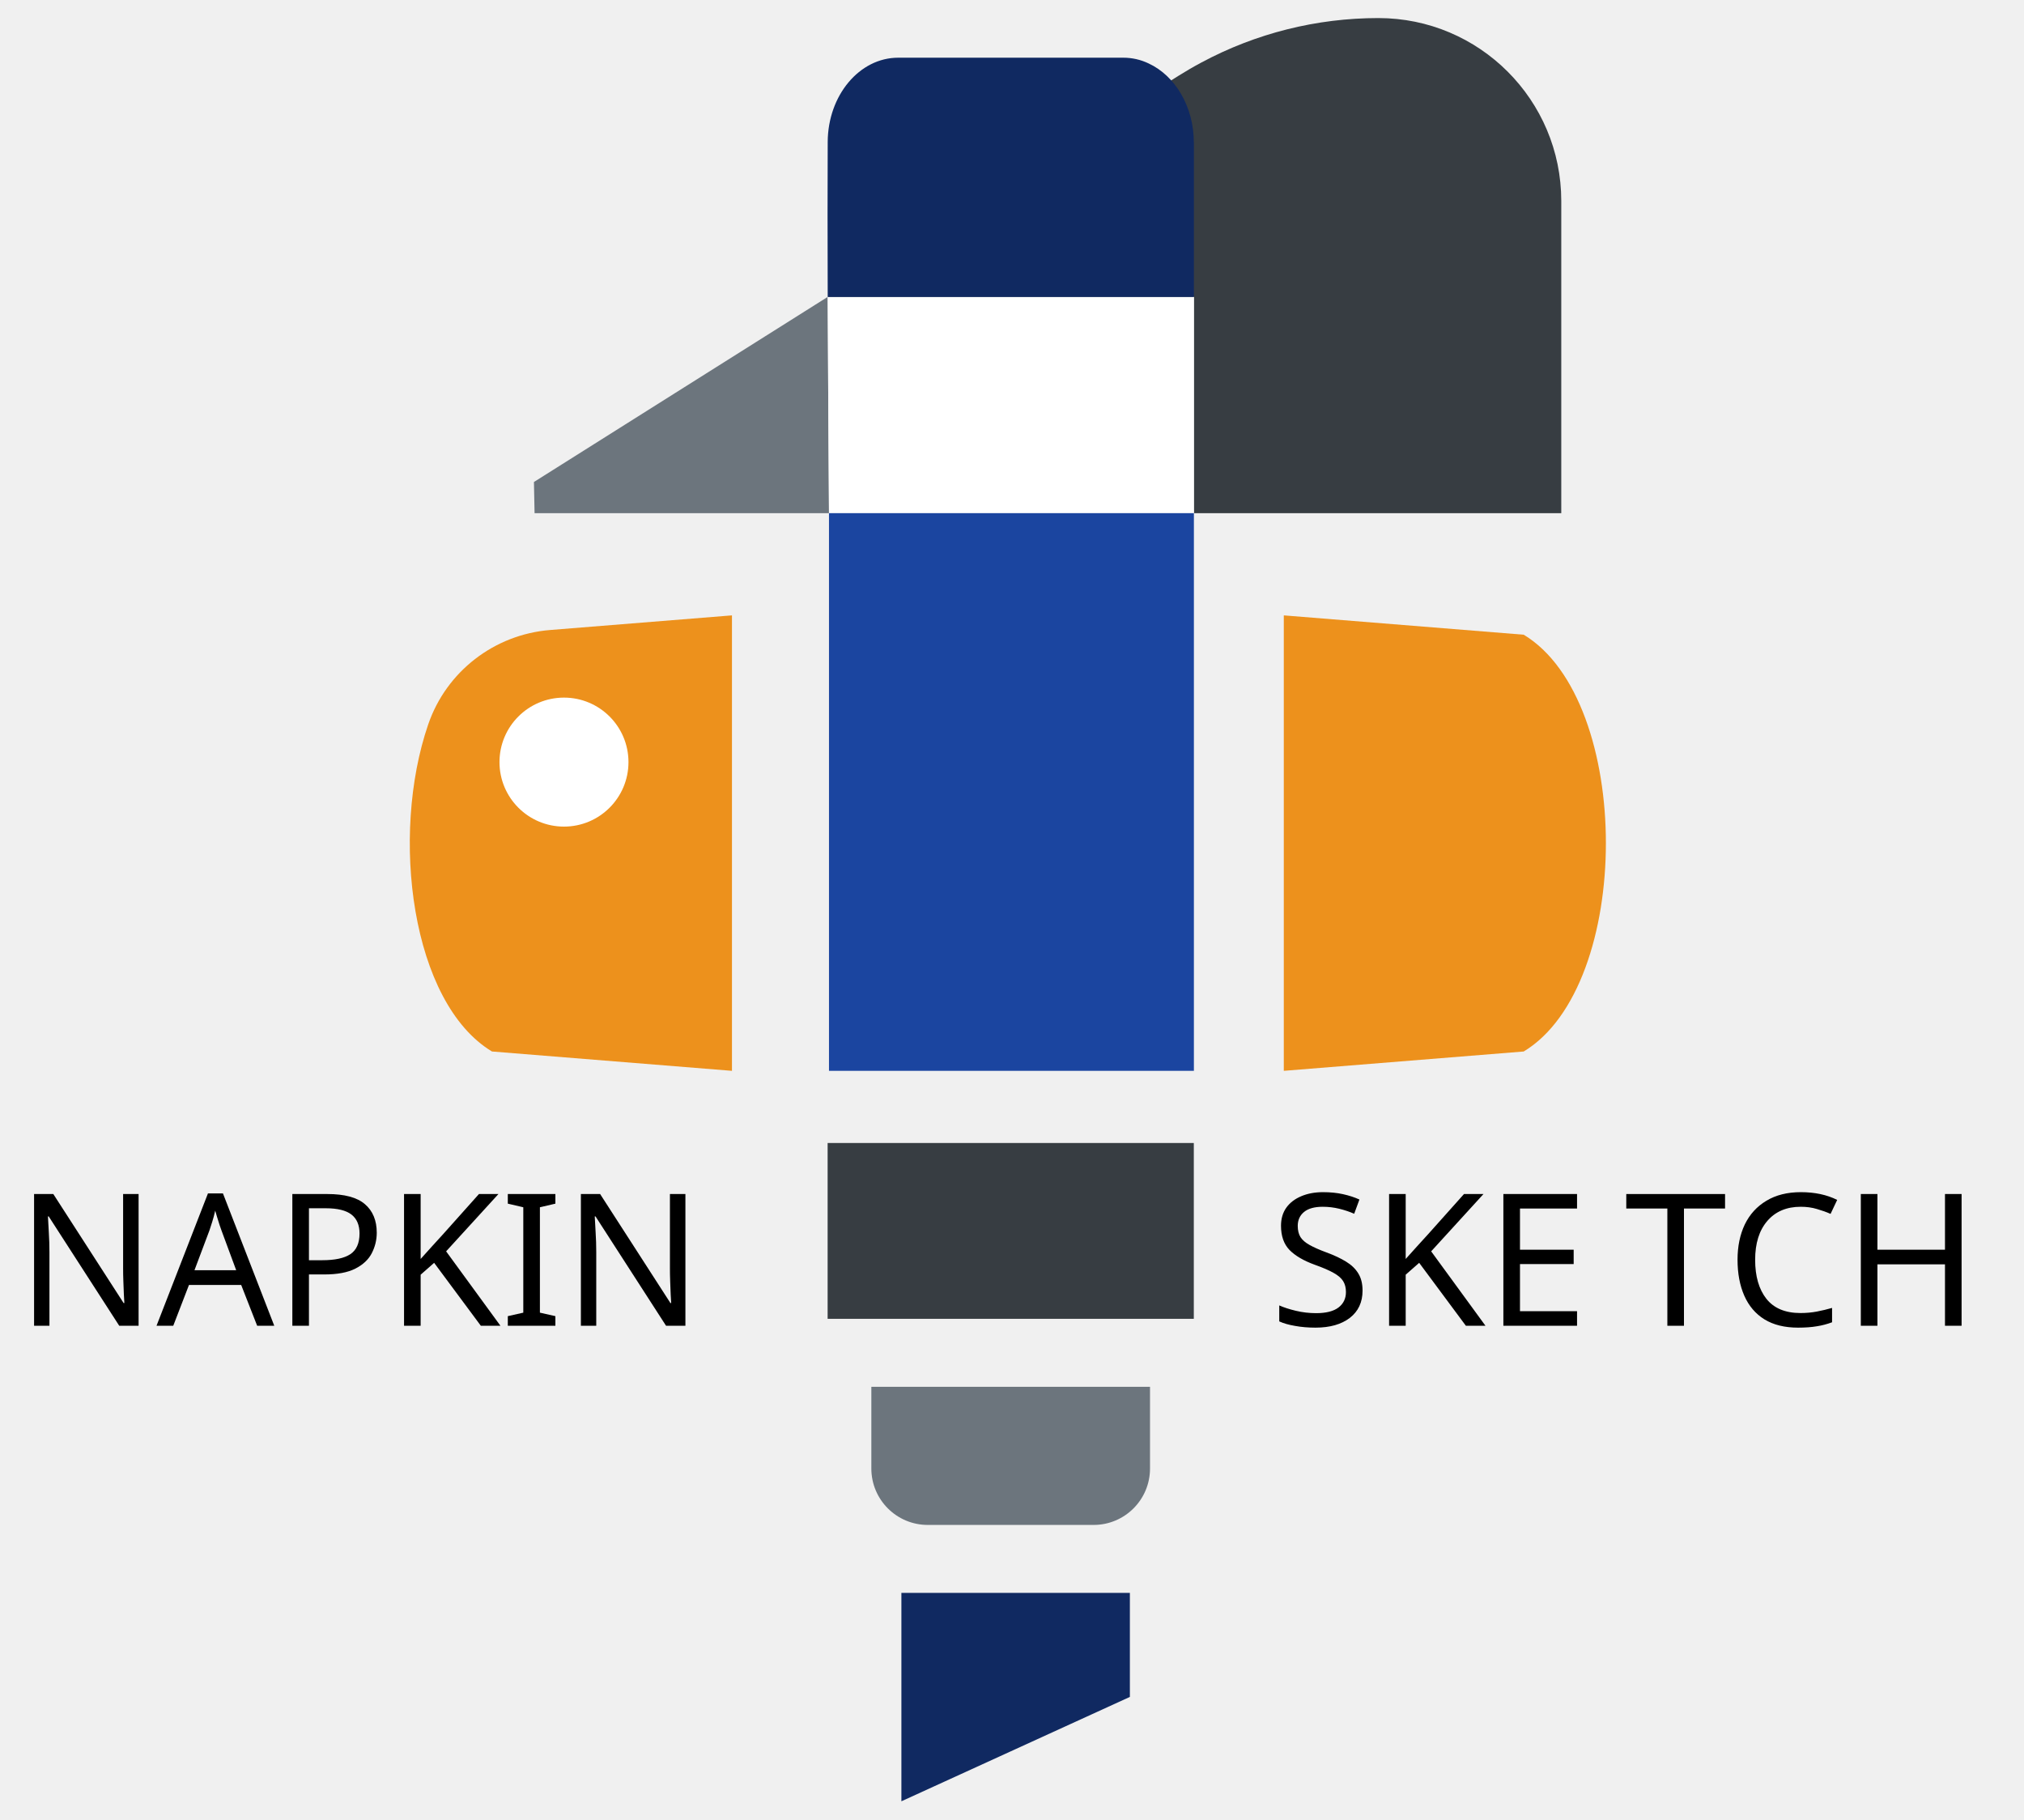
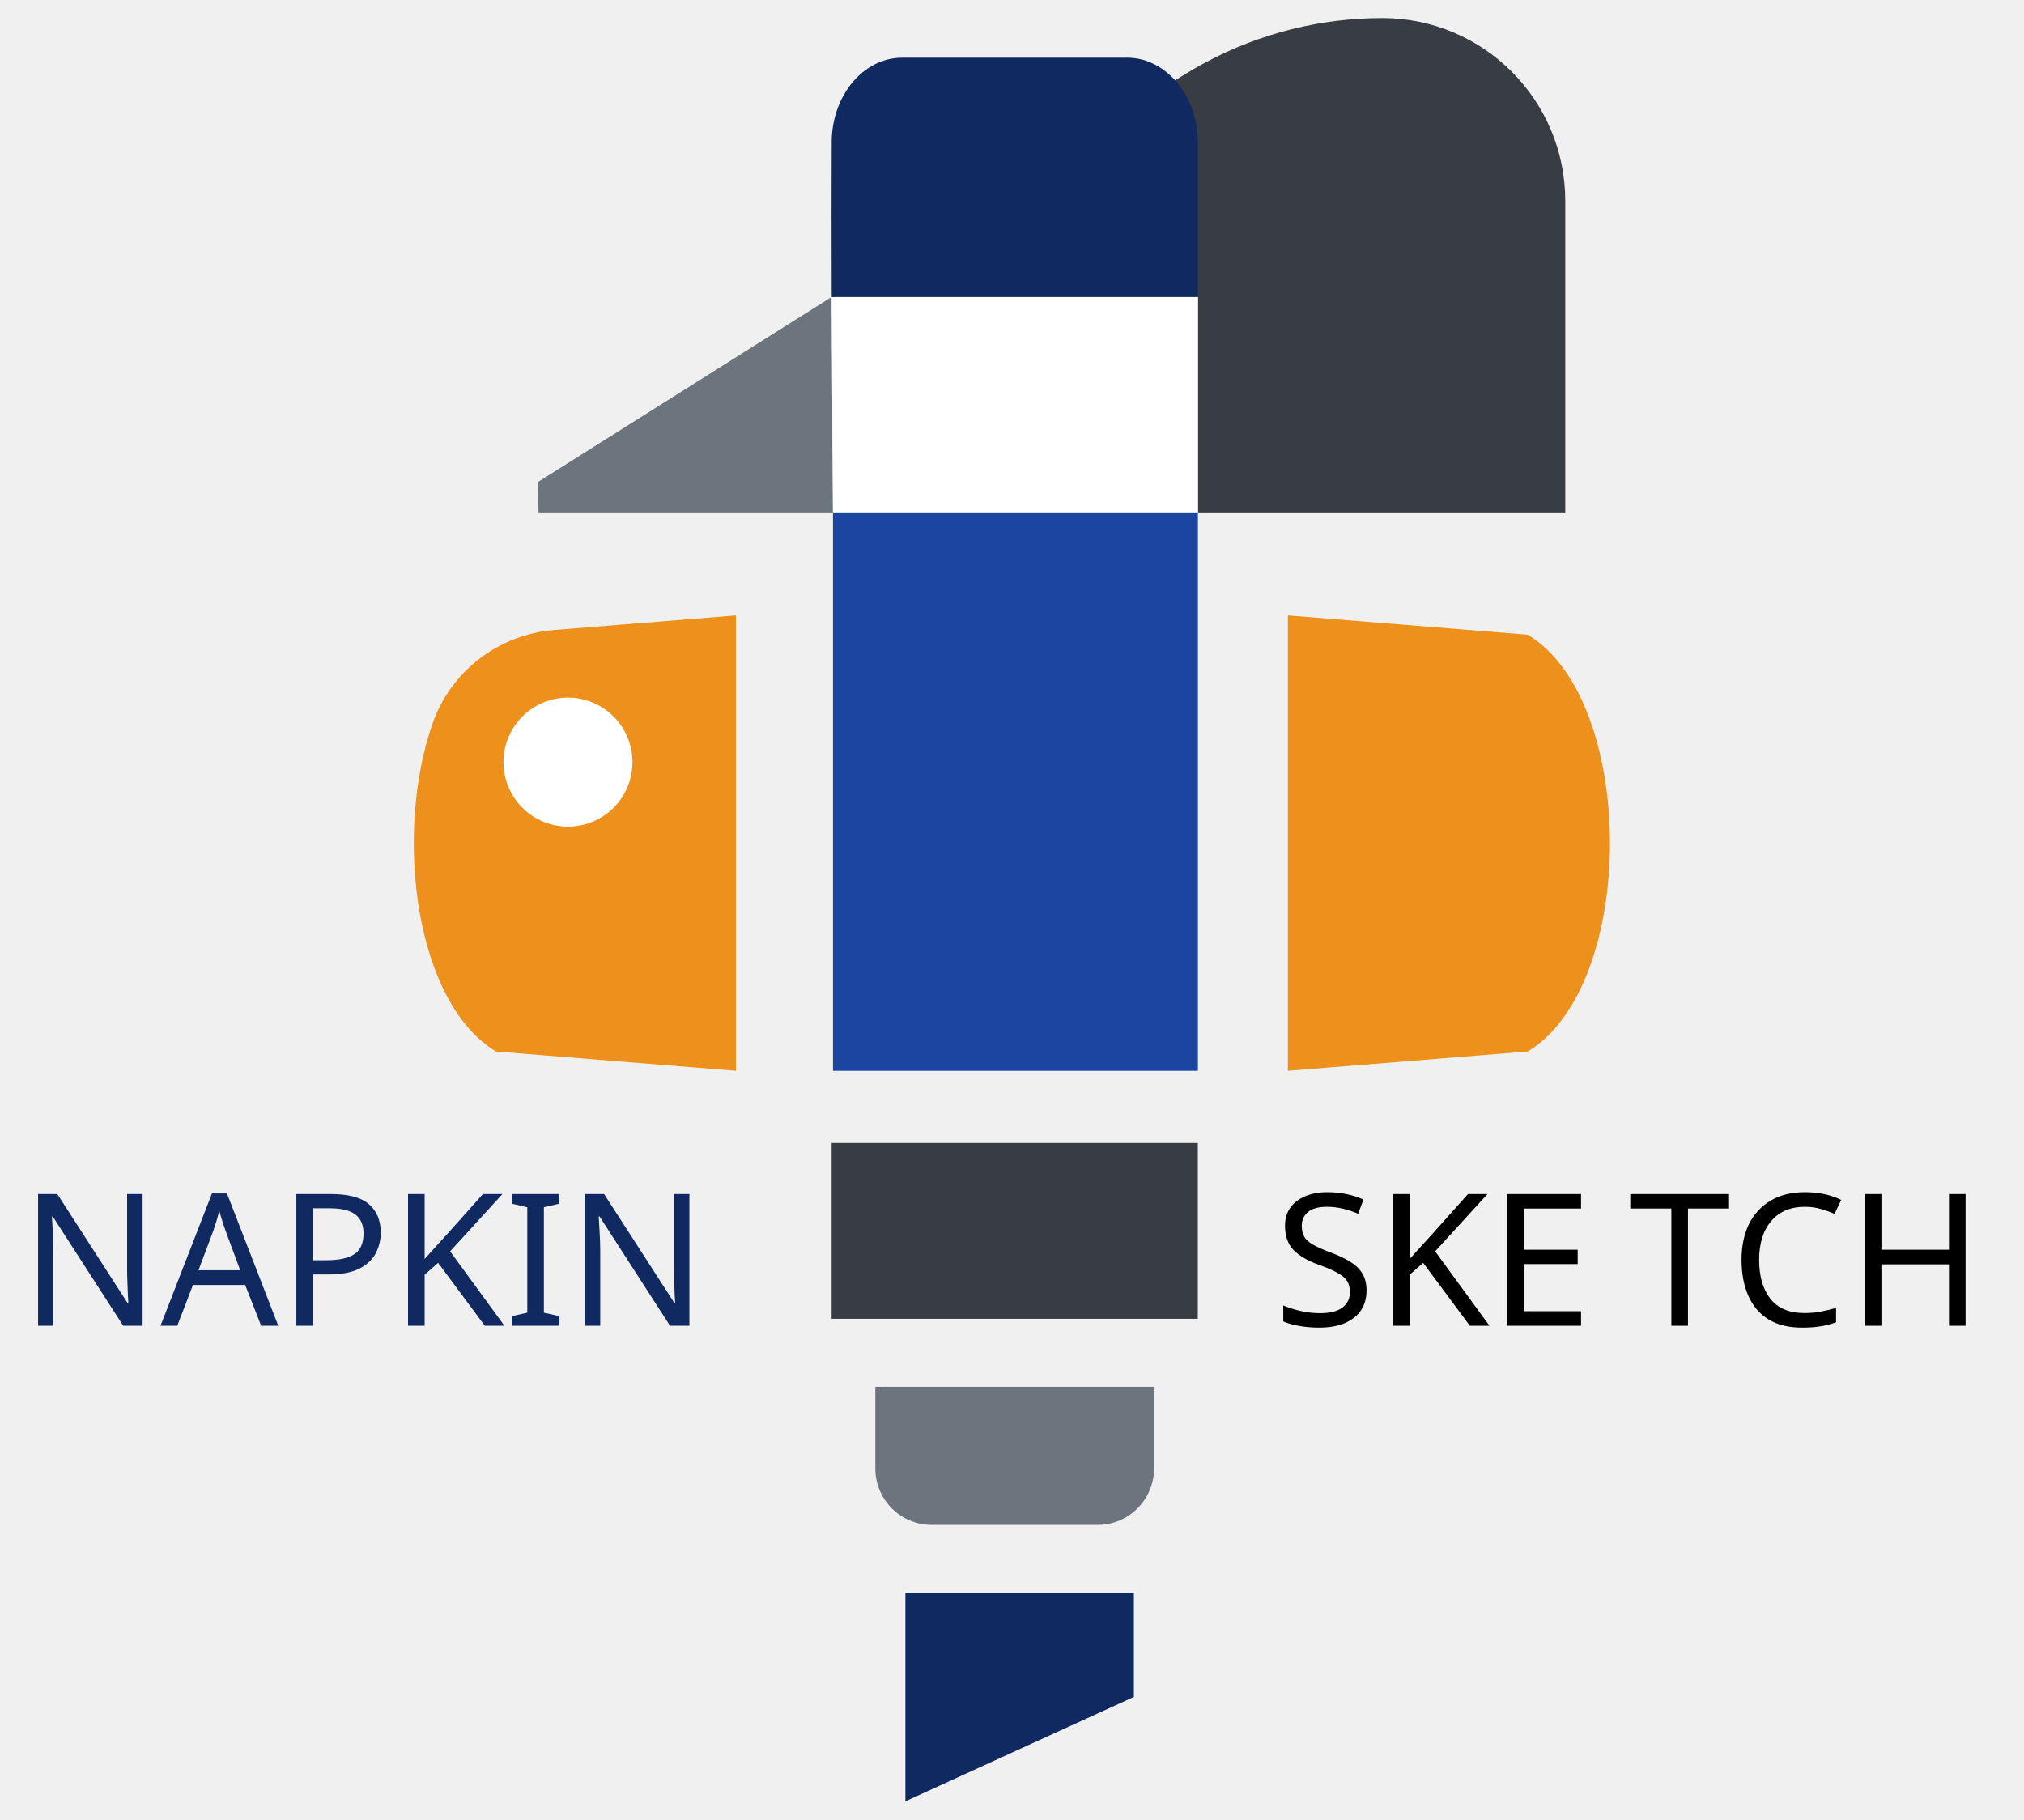
<svg xmlns="http://www.w3.org/2000/svg" id="logo" viewBox="0 0 253.26 227.68">
  <defs>
-     <style>.cls-1{letter-spacing:-.03em;}.cls-2{fill:#ed911c;}.cls-3{fill:#fff;}.cls-4{font-family:ReemKufi, 'Reem Kufi';font-size:23.1px;font-variation-settings:'wght' 400;}.cls-5{fill:#102961;}.cls-6{fill:#6c757d;}.cls-7{fill:#1b45a0;}.cls-8{fill:#373d42;}</style>
+     <style>.cls-1{letter-spacing:-.03em;}.cls-2{fill:#ed911c;}.cls-3{fill:#fff;}.cls-4,.cls-5{font-family:ReemKufi, 'Reem Kufi';font-size:23.1px;font-variation-settings:'wght' 400;}.cls-6,.cls-5{fill:#102961;}.cls-7{fill:#6c757d;}.cls-8{fill:#1b45a0;}.cls-9{fill:#373d42;}</style>
  </defs>
  <g id="logo-2">
    <g id="napkin-sketch">
-       <text id="napkin" class="cls-4" transform="translate(2.03 165.89)">
+       <text id="napkin" class="cls-5" transform="translate(2.53 165.89)">
        <tspan x="0" y="0">NAPKIN</tspan>
      </text>
-       <text id="sketch" class="cls-4" transform="translate(158.9 165.89)">
+       <text id="sketch" class="cls-4" transform="translate(159.4 165.89)">
        <tspan x="0" y="0">SKE</tspan>
        <tspan class="cls-1" x="44.36" y="0">T</tspan>
        <tspan x="57.11" y="0">CH</tspan>
      </text>
    </g>
    <g id="icon">
      <g id="light-bulb-implied">
-         <path id="left" class="cls-2" d="M91.59,133.99v-56.99s-22.75,1.83-22.75,1.83c-6.98.56-12.99,5.19-15.26,11.82-4.78,13.91-2.12,34.83,7.98,40.92l30.02,2.42Z" />
-         <path id="right" class="cls-2" d="M160.64,133.99v-56.99s30.02,2.42,30.02,2.42c13.71,8.27,13.71,43.88,0,52.15l-30.02,2.42Z" />
-         <circle id="highlight" class="cls-3" cx="70.57" cy="95.36" r="8.07" />
+         <path id="left" class="cls-2" d="M92.09,133.99v-56.99s-22.75,1.83-22.75,1.83c-6.98.56-12.99,5.19-15.26,11.82-4.78,13.91-2.12,34.83,7.98,40.92l30.02,2.42Z" />
+         <path id="right" class="cls-2" d="M161.15,133.99v-56.99s30.02,2.42,30.02,2.42c13.71,8.27,13.71,43.88,0,52.15l-30.02,2.42Z" />
+         <circle id="highlight" class="cls-3" cx="71.07" cy="95.36" r="8.07" />
      </g>
      <g id="handkerchief-implied">
-         <path id="left-2" class="cls-6" d="M66.81,60.31l36.76-23.16c.04,9.38.11,19.3.16,27.06h-36.84c-.03-1.1-.05-2.41-.08-3.9Z" />
-         <path id="right-2" class="cls-8" d="M195.36,25.18v39.03h-45.97v-27.06h-45.82l43.85-27.64c.96-.6,1.93-1.17,2.93-1.7,6.79-3.64,14.39-5.55,22.12-5.55,12.64,0,22.89,10.25,22.89,22.9Z" />
+         <path id="left-2" class="cls-7" d="M67.31,60.31l36.76-23.16c.04,9.38.11,19.3.16,27.06h-36.84c-.03-1.1-.05-2.41-.08-3.9Z" />
+         <path id="right-2" class="cls-9" d="M195.86,25.18v39.03h-45.97v-27.06h-45.82l43.85-27.64c.96-.6,1.93-1.17,2.93-1.7,6.79-3.64,14.39-5.55,22.12-5.55,12.64,0,22.89,10.25,22.89,22.9Z" />
      </g>
-       <g id="pen-implied">
-         <path id="negative-space-implied" class="cls-3" d="M149.39,37.15v27.06h-45.66c-.05-7.76-.12-17.68-.16-27.06h45.82Z" />
-         <rect id="body" class="cls-7" x="103.73" y="64.21" width="45.66" height="69.78" />
-         <path id="top" class="cls-5" d="M149.39,17.81v19.35h-45.82c-.02-7.19-.03-14.07,0-19.41.03-5.82,3.97-10.53,8.82-10.53h28.17c1.12,0,2.19.25,3.17.72,3.3,1.53,5.65,5.38,5.65,9.88Z" />
-       </g>
-       <g id="implied-copic_screw-base">
-         <path id="copic-implied" class="cls-5" d="M141.38,199.32v13.01l-28.59,13.06v-26.08s29.69,0,28.59,0Z" />
-         <g id="screw-based-implied">
-           <polygon id="top-2" class="cls-8" points="103.56 143.02 103.56 147.35 103.56 165.02 149.38 165.02 149.38 147.35 149.38 143.02 103.56 143.02" />
-           <path id="bottom" class="cls-6" d="M143.9,173.53v10.22c0,3.9-3.16,7.06-7.06,7.06h-20.75c-3.9,0-7.06-3.16-7.06-7.06v-10.22h34.86Z" />
+       <g id="pen">
+         <g id="pen-implied">
+           <path id="negative-space-implied" class="cls-3" d="M149.89,37.15v27.06h-45.66c-.05-7.76-.12-17.68-.16-27.06h45.82Z" />
+           <rect id="body" class="cls-8" x="104.23" y="64.21" width="45.66" height="69.78" />
+           <path id="top" class="cls-6" d="M149.89,17.81v19.35h-45.82c-.02-7.19-.03-14.07,0-19.41.03-5.82,3.97-10.53,8.82-10.53h28.17c1.12,0,2.19.25,3.17.72,3.3,1.53,5.65,5.38,5.65,9.88Z" />
+         </g>
+         <g id="implied-copic_screw-base">
+           <path id="copic-implied" class="cls-6" d="M141.88,199.32v13.01l-28.59,13.06v-26.08s29.69,0,28.59,0Z" />
+           <g id="screw-based-implied">
+             <polygon id="top-2" class="cls-9" points="104.06 143.02 104.06 147.35 104.06 165.02 149.88 165.02 149.88 147.35 149.88 143.02 104.06 143.02" />
+             <path id="bottom" class="cls-7" d="M144.4,173.53v10.22c0,3.9-3.16,7.06-7.06,7.06h-20.75c-3.9,0-7.06-3.16-7.06-7.06v-10.22h34.86Z" />
+           </g>
        </g>
      </g>
    </g>
  </g>
</svg>
